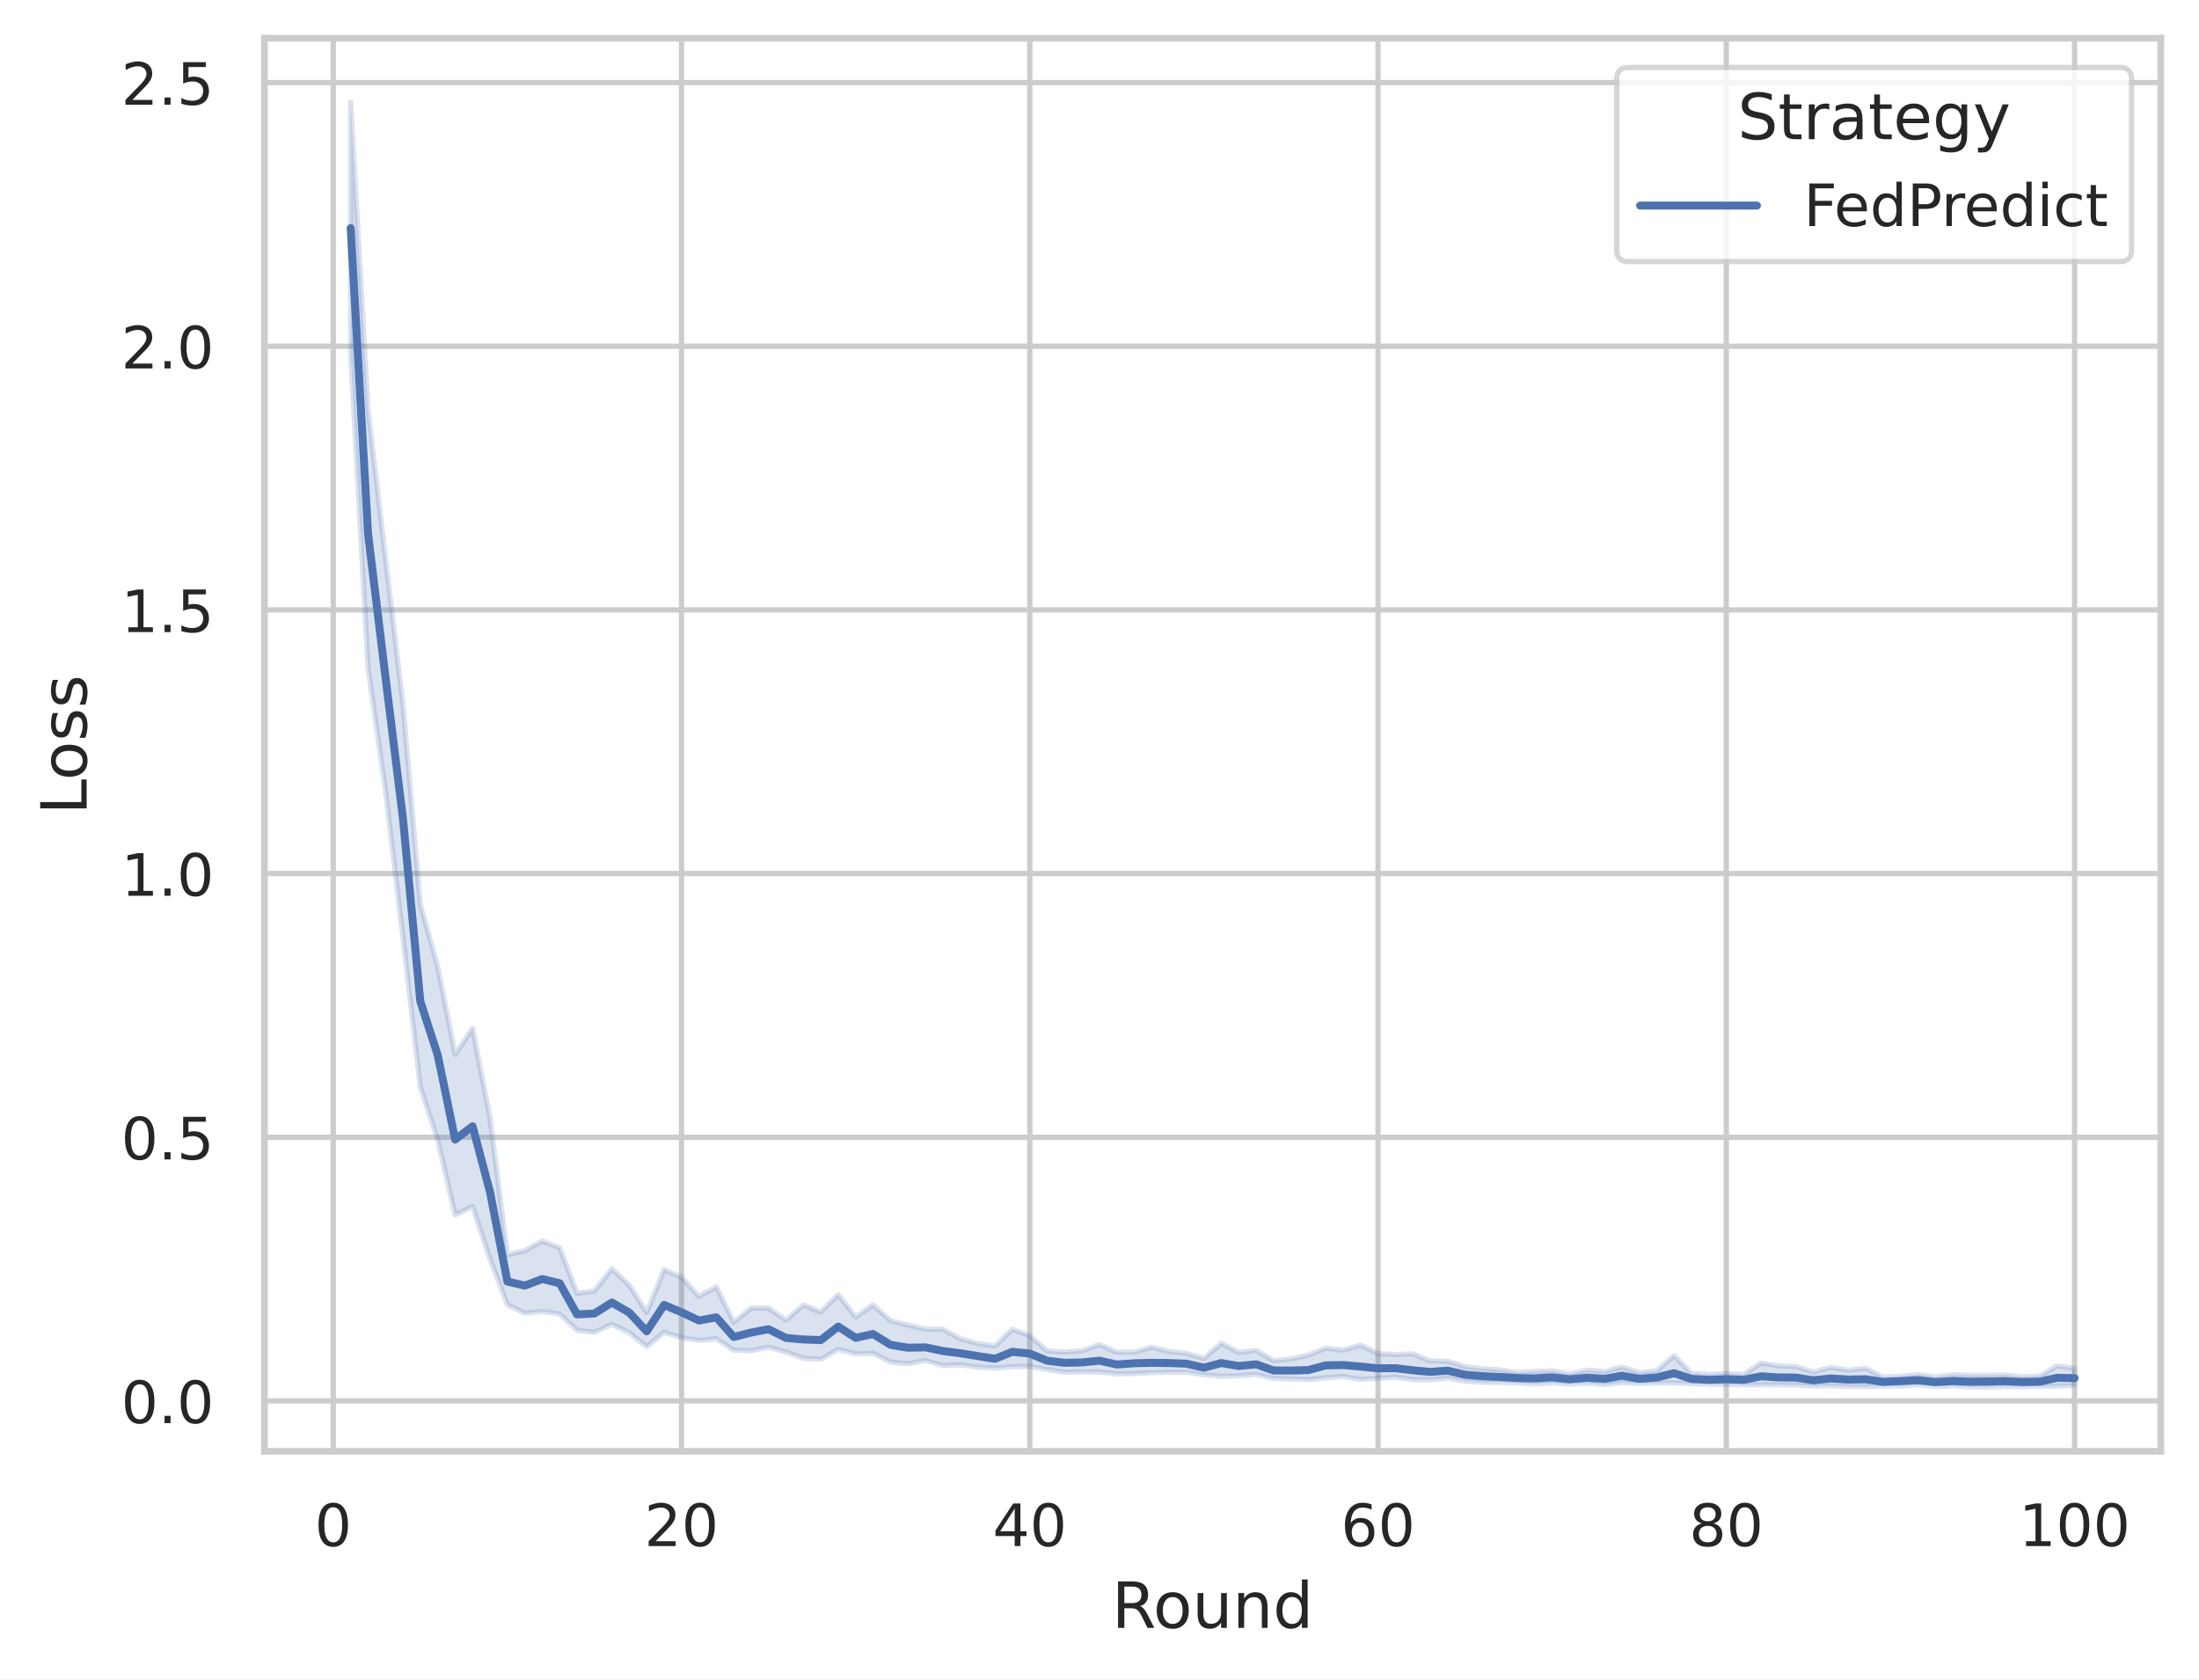
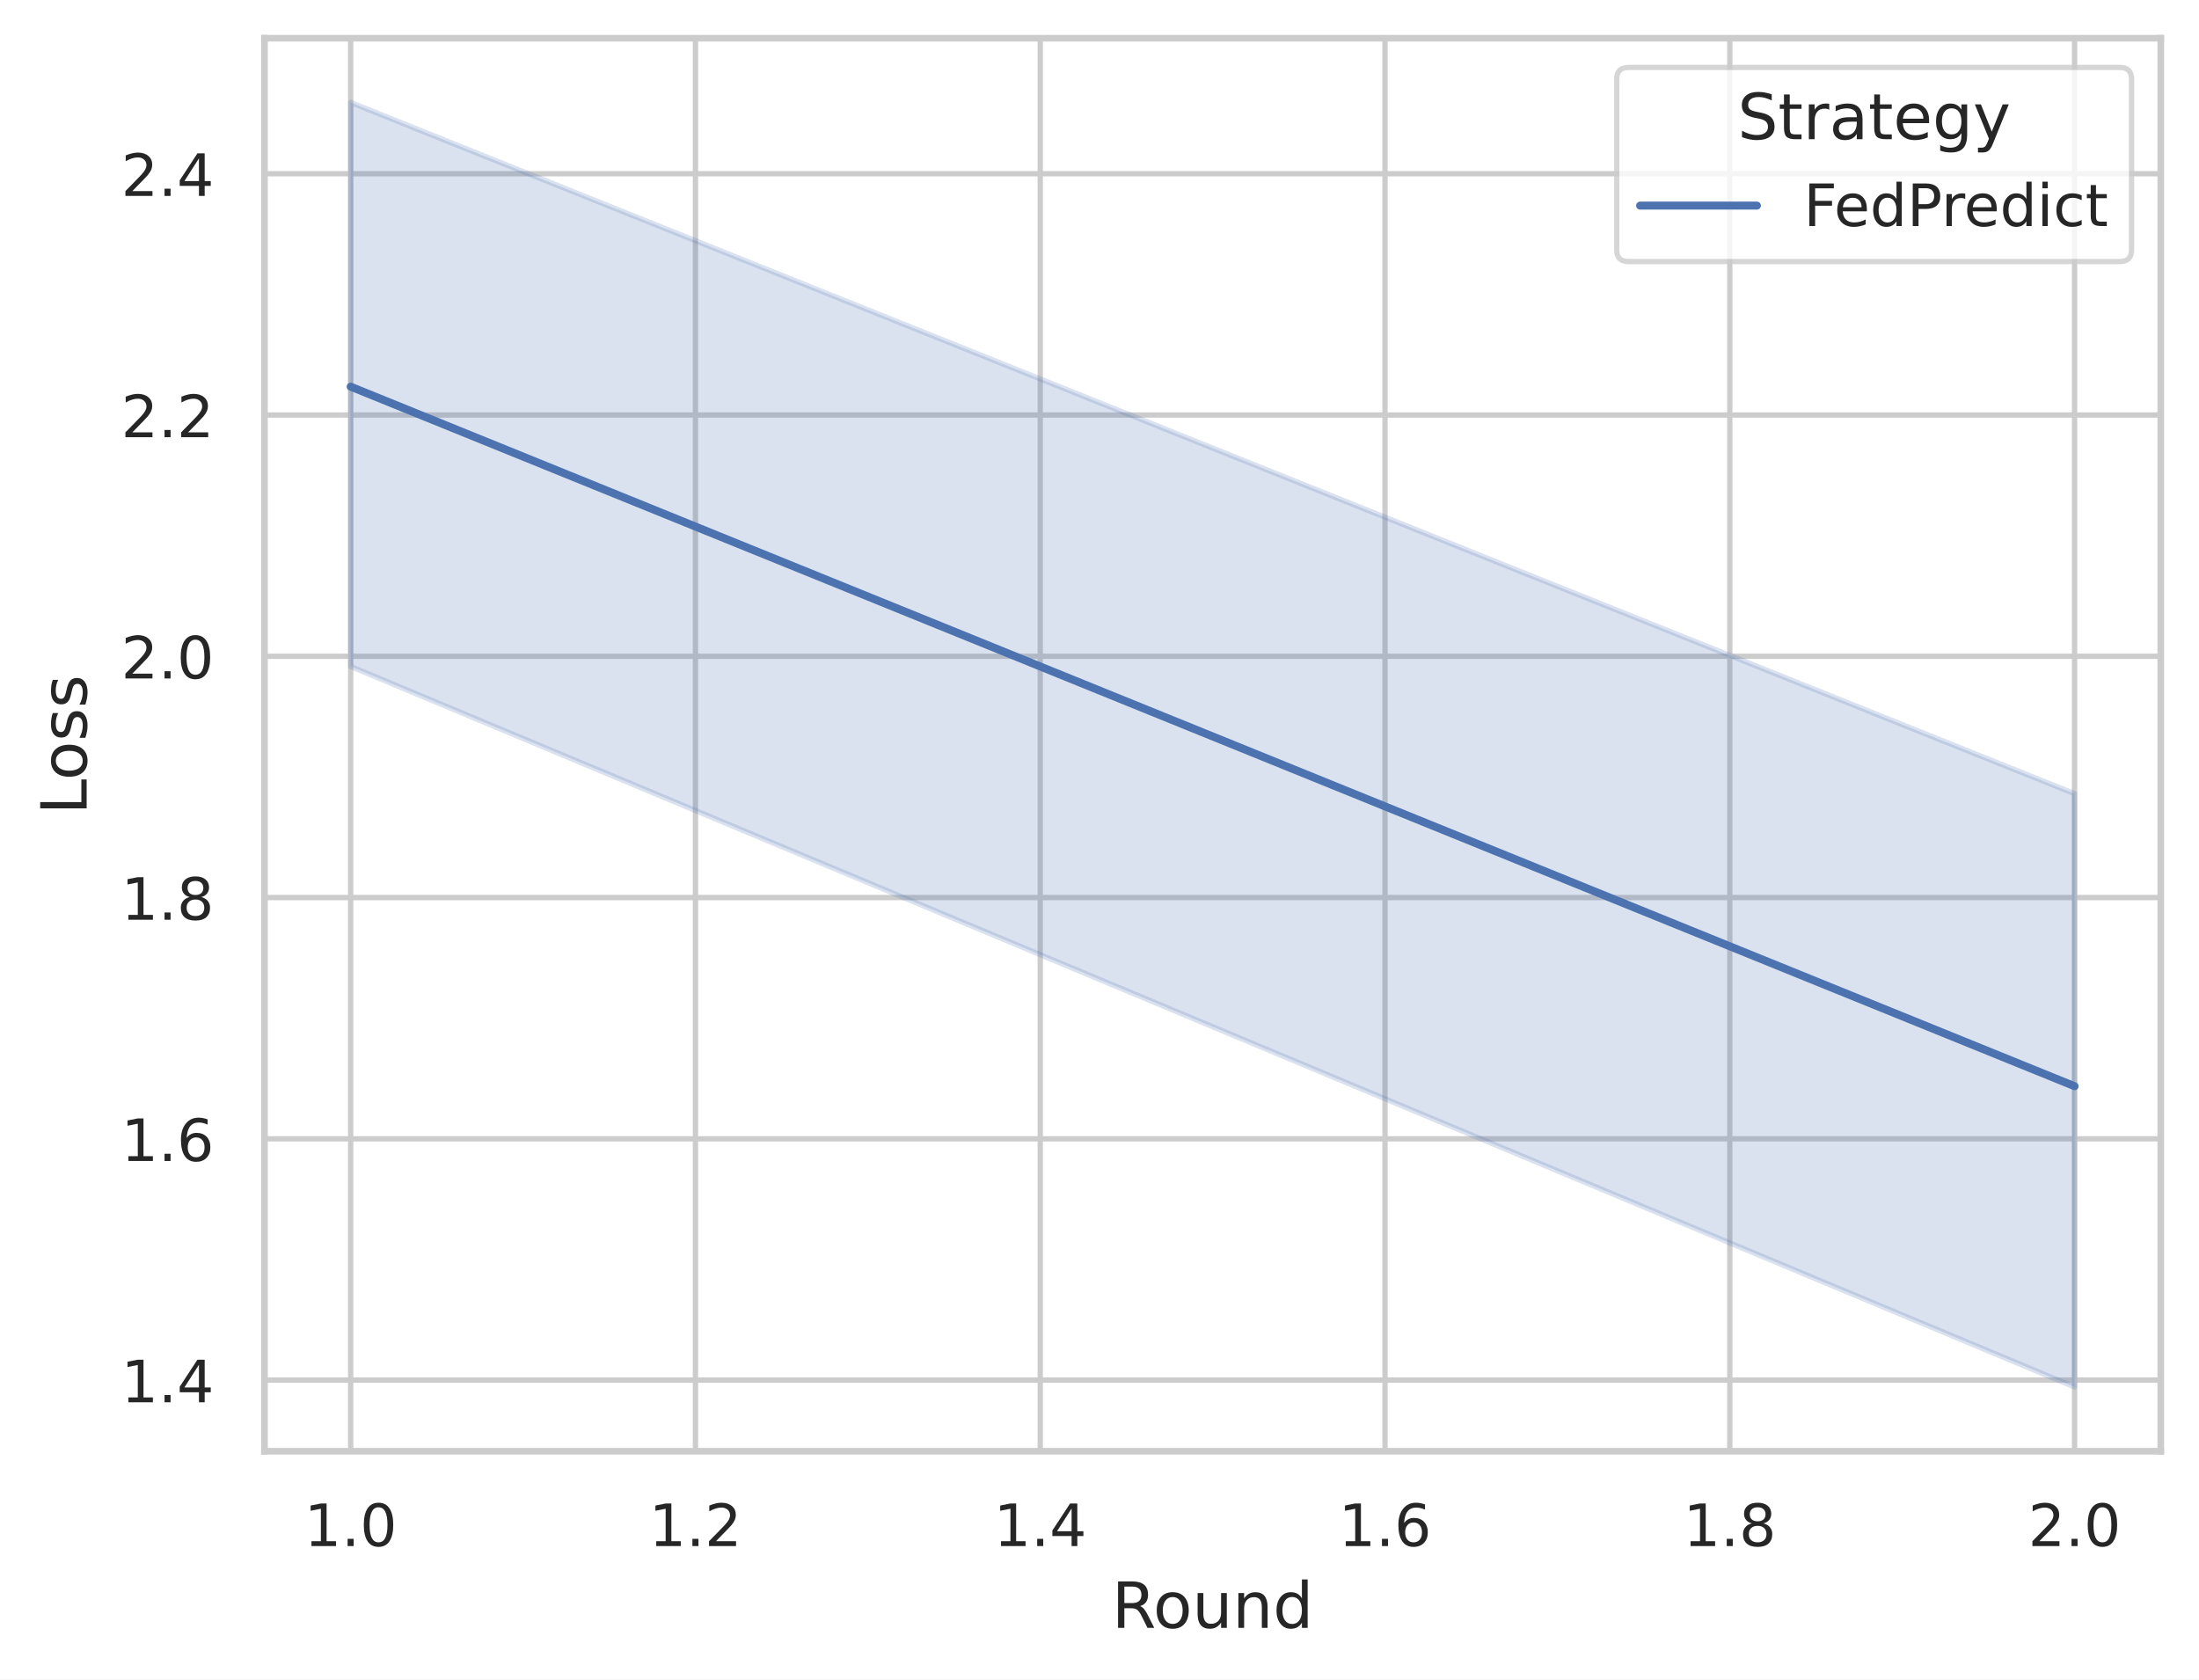
<svg xmlns="http://www.w3.org/2000/svg" xmlns:xlink="http://www.w3.org/1999/xlink" width="414.127pt" height="316.272pt" viewBox="0 0 414.127 316.272" version="1.1">
  <defs>
    <style type="text/css">*{stroke-linejoin: round; stroke-linecap: butt}</style>
  </defs>
  <g id="figure_1">
    <g id="patch_1">
      <path d="M 0 316.272  L 414.127 316.272  L 414.127 0  L 0 0  z " style="fill: #ffffff" />
    </g>
    <g id="axes_1">
      <g id="patch_2">
        <path d="M 49.807 273.312  L 406.927 273.312  L 406.927 7.2  L 49.807 7.2  z " style="fill: #ffffff" />
      </g>
      <g id="matplotlib.axis_1">
        <g id="xtick_1">
          <g id="line2d_1">
-             <path d="M 62.761 273.312  L 62.761 7.2  " clip-path="url(#p54bcecc5cb)" style="fill: none; stroke: #cccccc; stroke-linecap: round" />
+             <path d="M 66.04 273.312  L 66.04 7.2  " clip-path="url(#p4913ba29d7)" style="fill: none; stroke: #cccccc; stroke-linecap: round" />
          </g>
          <g id="text_1">
-             <g style="fill: #262626" transform="translate(59.2612 291.1703) scale(0.11 -0.11)">
-               <defs>
+             <g style="fill: #262626" transform="translate(57.2932 291.1703) scale(0.11 -0.11)">
+               <defs>
+                 <path id="DejaVuSans-31" d="M 794 531  L 1825 531  L 1825 4091  L 703 3866  L 703 4441  L 1819 4666  L 2450 4666  L 2450 531  L 3481 531  L 3481 0  L 794 0  L 794 531  z " transform="scale(0.015625)" />
+                 <path id="DejaVuSans-2e" d="M 684 794  L 1344 794  L 1344 0  L 684 0  L 684 794  z " transform="scale(0.015625)" />
                <path id="DejaVuSans-30" d="M 2034 4250  Q 1547 4250 1301 3770  Q 1056 3291 1056 2328  Q 1056 1369 1301 889  Q 1547 409 2034 409  Q 2525 409 2770 889  Q 3016 1369 3016 2328  Q 3016 3291 2770 3770  Q 2525 4250 2034 4250  z M 2034 4750  Q 2819 4750 3233 4129  Q 3647 3509 3647 2328  Q 3647 1150 3233 529  Q 2819 -91 2034 -91  Q 1250 -91 836 529  Q 422 1150 422 2328  Q 422 3509 836 4129  Q 1250 4750 2034 4750  z " transform="scale(0.015625)" />
              </defs>
-               <use xlink:href="#DejaVuSans-30" />
+               <use xlink:href="#DejaVuSans-31" />
+               <use xlink:href="#DejaVuSans-2e" x="63.623" />
+               <use xlink:href="#DejaVuSans-30" x="95.41" />
            </g>
          </g>
        </g>
        <g id="xtick_2">
          <g id="line2d_2">
-             <path d="M 128.347 273.312  L 128.347 7.2  " clip-path="url(#p54bcecc5cb)" style="fill: none; stroke: #cccccc; stroke-linecap: round" />
+             <path d="M 130.971 273.312  L 130.971 7.2  " clip-path="url(#p4913ba29d7)" style="fill: none; stroke: #cccccc; stroke-linecap: round" />
          </g>
          <g id="text_2">
-             <g style="fill: #262626" transform="translate(121.3486 291.1703) scale(0.11 -0.11)">
+             <g style="fill: #262626" transform="translate(122.2241 291.1703) scale(0.11 -0.11)">
              <defs>
                <path id="DejaVuSans-32" d="M 1228 531  L 3431 531  L 3431 0  L 469 0  L 469 531  Q 828 903 1448 1529  Q 2069 2156 2228 2338  Q 2531 2678 2651 2914  Q 2772 3150 2772 3378  Q 2772 3750 2511 3984  Q 2250 4219 1831 4219  Q 1534 4219 1204 4116  Q 875 4013 500 3803  L 500 4441  Q 881 4594 1212 4672  Q 1544 4750 1819 4750  Q 2544 4750 2975 4387  Q 3406 4025 3406 3419  Q 3406 3131 3298 2873  Q 3191 2616 2906 2266  Q 2828 2175 2409 1742  Q 1991 1309 1228 531  z " transform="scale(0.015625)" />
              </defs>
-               <use xlink:href="#DejaVuSans-32" />
-               <use xlink:href="#DejaVuSans-30" x="63.623" />
+               <use xlink:href="#DejaVuSans-31" />
+               <use xlink:href="#DejaVuSans-2e" x="63.623" />
+               <use xlink:href="#DejaVuSans-32" x="95.41" />
            </g>
          </g>
        </g>
        <g id="xtick_3">
          <g id="line2d_3">
-             <path d="M 193.934 273.312  L 193.934 7.2  " clip-path="url(#p54bcecc5cb)" style="fill: none; stroke: #cccccc; stroke-linecap: round" />
+             <path d="M 195.902 273.312  L 195.902 7.2  " clip-path="url(#p4913ba29d7)" style="fill: none; stroke: #cccccc; stroke-linecap: round" />
          </g>
          <g id="text_3">
-             <g style="fill: #262626" transform="translate(186.9354 291.1703) scale(0.11 -0.11)">
+             <g style="fill: #262626" transform="translate(187.155 291.1703) scale(0.11 -0.11)">
              <defs>
                <path id="DejaVuSans-34" d="M 2419 4116  L 825 1625  L 2419 1625  L 2419 4116  z M 2253 4666  L 3047 4666  L 3047 1625  L 3713 1625  L 3713 1100  L 3047 1100  L 3047 0  L 2419 0  L 2419 1100  L 313 1100  L 313 1709  L 2253 4666  z " transform="scale(0.015625)" />
              </defs>
-               <use xlink:href="#DejaVuSans-34" />
-               <use xlink:href="#DejaVuSans-30" x="63.623" />
+               <use xlink:href="#DejaVuSans-31" />
+               <use xlink:href="#DejaVuSans-2e" x="63.623" />
+               <use xlink:href="#DejaVuSans-34" x="95.41" />
            </g>
          </g>
        </g>
        <g id="xtick_4">
          <g id="line2d_4">
-             <path d="M 259.521 273.312  L 259.521 7.2  " clip-path="url(#p54bcecc5cb)" style="fill: none; stroke: #cccccc; stroke-linecap: round" />
+             <path d="M 260.833 273.312  L 260.833 7.2  " clip-path="url(#p4913ba29d7)" style="fill: none; stroke: #cccccc; stroke-linecap: round" />
          </g>
          <g id="text_4">
-             <g style="fill: #262626" transform="translate(252.5222 291.1703) scale(0.11 -0.11)">
+             <g style="fill: #262626" transform="translate(252.0859 291.1703) scale(0.11 -0.11)">
              <defs>
                <path id="DejaVuSans-36" d="M 2113 2584  Q 1688 2584 1439 2293  Q 1191 2003 1191 1497  Q 1191 994 1439 701  Q 1688 409 2113 409  Q 2538 409 2786 701  Q 3034 994 3034 1497  Q 3034 2003 2786 2293  Q 2538 2584 2113 2584  z M 3366 4563  L 3366 3988  Q 3128 4100 2886 4159  Q 2644 4219 2406 4219  Q 1781 4219 1451 3797  Q 1122 3375 1075 2522  Q 1259 2794 1537 2939  Q 1816 3084 2150 3084  Q 2853 3084 3261 2657  Q 3669 2231 3669 1497  Q 3669 778 3244 343  Q 2819 -91 2113 -91  Q 1303 -91 875 529  Q 447 1150 447 2328  Q 447 3434 972 4092  Q 1497 4750 2381 4750  Q 2619 4750 2861 4703  Q 3103 4656 3366 4563  z " transform="scale(0.015625)" />
              </defs>
-               <use xlink:href="#DejaVuSans-36" />
-               <use xlink:href="#DejaVuSans-30" x="63.623" />
+               <use xlink:href="#DejaVuSans-31" />
+               <use xlink:href="#DejaVuSans-2e" x="63.623" />
+               <use xlink:href="#DejaVuSans-36" x="95.41" />
            </g>
          </g>
        </g>
        <g id="xtick_5">
          <g id="line2d_5">
-             <path d="M 325.108 273.312  L 325.108 7.2  " clip-path="url(#p54bcecc5cb)" style="fill: none; stroke: #cccccc; stroke-linecap: round" />
+             <path d="M 325.764 273.312  L 325.764 7.2  " clip-path="url(#p4913ba29d7)" style="fill: none; stroke: #cccccc; stroke-linecap: round" />
          </g>
          <g id="text_5">
-             <g style="fill: #262626" transform="translate(318.1089 291.1703) scale(0.11 -0.11)">
+             <g style="fill: #262626" transform="translate(317.0168 291.1703) scale(0.11 -0.11)">
              <defs>
                <path id="DejaVuSans-38" d="M 2034 2216  Q 1584 2216 1326 1975  Q 1069 1734 1069 1313  Q 1069 891 1326 650  Q 1584 409 2034 409  Q 2484 409 2743 651  Q 3003 894 3003 1313  Q 3003 1734 2745 1975  Q 2488 2216 2034 2216  z M 1403 2484  Q 997 2584 770 2862  Q 544 3141 544 3541  Q 544 4100 942 4425  Q 1341 4750 2034 4750  Q 2731 4750 3128 4425  Q 3525 4100 3525 3541  Q 3525 3141 3298 2862  Q 3072 2584 2669 2484  Q 3125 2378 3379 2068  Q 3634 1759 3634 1313  Q 3634 634 3220 271  Q 2806 -91 2034 -91  Q 1263 -91 848 271  Q 434 634 434 1313  Q 434 1759 690 2068  Q 947 2378 1403 2484  z M 1172 3481  Q 1172 3119 1398 2916  Q 1625 2713 2034 2713  Q 2441 2713 2670 2916  Q 2900 3119 2900 3481  Q 2900 3844 2670 4047  Q 2441 4250 2034 4250  Q 1625 4250 1398 4047  Q 1172 3844 1172 3481  z " transform="scale(0.015625)" />
              </defs>
-               <use xlink:href="#DejaVuSans-38" />
-               <use xlink:href="#DejaVuSans-30" x="63.623" />
+               <use xlink:href="#DejaVuSans-31" />
+               <use xlink:href="#DejaVuSans-2e" x="63.623" />
+               <use xlink:href="#DejaVuSans-38" x="95.41" />
            </g>
          </g>
        </g>
        <g id="xtick_6">
          <g id="line2d_6">
-             <path d="M 390.694 273.312  L 390.694 7.2  " clip-path="url(#p54bcecc5cb)" style="fill: none; stroke: #cccccc; stroke-linecap: round" />
+             <path d="M 390.694 273.312  L 390.694 7.2  " clip-path="url(#p4913ba29d7)" style="fill: none; stroke: #cccccc; stroke-linecap: round" />
          </g>
          <g id="text_6">
-             <g style="fill: #262626" transform="translate(380.1963 291.1703) scale(0.11 -0.11)">
-               <defs>
-                 <path id="DejaVuSans-31" d="M 794 531  L 1825 531  L 1825 4091  L 703 3866  L 703 4441  L 1819 4666  L 2450 4666  L 2450 531  L 3481 531  L 3481 0  L 794 0  L 794 531  z " transform="scale(0.015625)" />
-               </defs>
-               <use xlink:href="#DejaVuSans-31" />
-               <use xlink:href="#DejaVuSans-30" x="63.623" />
-               <use xlink:href="#DejaVuSans-30" x="127.246" />
+             <g style="fill: #262626" transform="translate(381.9477 291.1703) scale(0.11 -0.11)">
+               <use xlink:href="#DejaVuSans-32" />
+               <use xlink:href="#DejaVuSans-2e" x="63.623" />
+               <use xlink:href="#DejaVuSans-30" x="95.41" />
            </g>
          </g>
        </g>
        <g id="text_7">
          <g style="fill: #262626" transform="translate(209.3828 306.5761) scale(0.12 -0.12)">
            <defs>
              <path id="DejaVuSans-52" d="M 2841 2188  Q 3044 2119 3236 1894  Q 3428 1669 3622 1275  L 4263 0  L 3584 0  L 2988 1197  Q 2756 1666 2539 1819  Q 2322 1972 1947 1972  L 1259 1972  L 1259 0  L 628 0  L 628 4666  L 2053 4666  Q 2853 4666 3247 4331  Q 3641 3997 3641 3322  Q 3641 2881 3436 2590  Q 3231 2300 2841 2188  z M 1259 4147  L 1259 2491  L 2053 2491  Q 2509 2491 2742 2702  Q 2975 2913 2975 3322  Q 2975 3731 2742 3939  Q 2509 4147 2053 4147  L 1259 4147  z " transform="scale(0.015625)" />
              <path id="DejaVuSans-6f" d="M 1959 3097  Q 1497 3097 1228 2736  Q 959 2375 959 1747  Q 959 1119 1226 758  Q 1494 397 1959 397  Q 2419 397 2687 759  Q 2956 1122 2956 1747  Q 2956 2369 2687 2733  Q 2419 3097 1959 3097  z M 1959 3584  Q 2709 3584 3137 3096  Q 3566 2609 3566 1747  Q 3566 888 3137 398  Q 2709 -91 1959 -91  Q 1206 -91 779 398  Q 353 888 353 1747  Q 353 2609 779 3096  Q 1206 3584 1959 3584  z " transform="scale(0.015625)" />
              <path id="DejaVuSans-75" d="M 544 1381  L 544 3500  L 1119 3500  L 1119 1403  Q 1119 906 1312 657  Q 1506 409 1894 409  Q 2359 409 2629 706  Q 2900 1003 2900 1516  L 2900 3500  L 3475 3500  L 3475 0  L 2900 0  L 2900 538  Q 2691 219 2414 64  Q 2138 -91 1772 -91  Q 1169 -91 856 284  Q 544 659 544 1381  z M 1991 3584  L 1991 3584  z " transform="scale(0.015625)" />
              <path id="DejaVuSans-6e" d="M 3513 2113  L 3513 0  L 2938 0  L 2938 2094  Q 2938 2591 2744 2837  Q 2550 3084 2163 3084  Q 1697 3084 1428 2787  Q 1159 2491 1159 1978  L 1159 0  L 581 0  L 581 3500  L 1159 3500  L 1159 2956  Q 1366 3272 1645 3428  Q 1925 3584 2291 3584  Q 2894 3584 3203 3211  Q 3513 2838 3513 2113  z " transform="scale(0.015625)" />
              <path id="DejaVuSans-64" d="M 2906 2969  L 2906 4863  L 3481 4863  L 3481 0  L 2906 0  L 2906 525  Q 2725 213 2448 61  Q 2172 -91 1784 -91  Q 1150 -91 751 415  Q 353 922 353 1747  Q 353 2572 751 3078  Q 1150 3584 1784 3584  Q 2172 3584 2448 3432  Q 2725 3281 2906 2969  z M 947 1747  Q 947 1113 1208 752  Q 1469 391 1925 391  Q 2381 391 2643 752  Q 2906 1113 2906 1747  Q 2906 2381 2643 2742  Q 2381 3103 1925 3103  Q 1469 3103 1208 2742  Q 947 2381 947 1747  z " transform="scale(0.015625)" />
            </defs>
            <use xlink:href="#DejaVuSans-52" />
            <use xlink:href="#DejaVuSans-6f" x="64.982" />
            <use xlink:href="#DejaVuSans-75" x="126.164" />
            <use xlink:href="#DejaVuSans-6e" x="189.543" />
            <use xlink:href="#DejaVuSans-64" x="252.922" />
          </g>
        </g>
      </g>
      <g id="matplotlib.axis_2">
        <g id="ytick_1">
          <g id="line2d_7">
-             <path d="M 49.807 263.83  L 406.927 263.83  " clip-path="url(#p54bcecc5cb)" style="fill: none; stroke: #cccccc; stroke-linecap: round" />
+             <path d="M 49.807 259.911  L 406.927 259.911  " clip-path="url(#p4913ba29d7)" style="fill: none; stroke: #cccccc; stroke-linecap: round" />
          </g>
          <g id="text_8">
-             <g style="fill: #262626" transform="translate(22.81375 268.0091) scale(0.11 -0.11)">
-               <defs>
-                 <path id="DejaVuSans-2e" d="M 684 794  L 1344 794  L 1344 0  L 684 0  L 684 794  z " transform="scale(0.015625)" />
-               </defs>
-               <use xlink:href="#DejaVuSans-30" />
-               <use xlink:href="#DejaVuSans-2e" x="63.623" />
-               <use xlink:href="#DejaVuSans-30" x="95.41" />
+             <g style="fill: #262626" transform="translate(22.81375 264.0901) scale(0.11 -0.11)">
+               <use xlink:href="#DejaVuSans-31" />
+               <use xlink:href="#DejaVuSans-2e" x="63.623" />
+               <use xlink:href="#DejaVuSans-34" x="95.41" />
            </g>
          </g>
        </g>
        <g id="ytick_2">
          <g id="line2d_8">
-             <path d="M 49.807 214.174  L 406.927 214.174  " clip-path="url(#p54bcecc5cb)" style="fill: none; stroke: #cccccc; stroke-linecap: round" />
+             <path d="M 49.807 214.473  L 406.927 214.473  " clip-path="url(#p4913ba29d7)" style="fill: none; stroke: #cccccc; stroke-linecap: round" />
          </g>
          <g id="text_9">
-             <g style="fill: #262626" transform="translate(22.81375 218.3528) scale(0.11 -0.11)">
-               <defs>
-                 <path id="DejaVuSans-35" d="M 691 4666  L 3169 4666  L 3169 4134  L 1269 4134  L 1269 2991  Q 1406 3038 1543 3061  Q 1681 3084 1819 3084  Q 2600 3084 3056 2656  Q 3513 2228 3513 1497  Q 3513 744 3044 326  Q 2575 -91 1722 -91  Q 1428 -91 1123 -41  Q 819 9 494 109  L 494 744  Q 775 591 1075 516  Q 1375 441 1709 441  Q 2250 441 2565 725  Q 2881 1009 2881 1497  Q 2881 1984 2565 2268  Q 2250 2553 1709 2553  Q 1456 2553 1204 2497  Q 953 2441 691 2322  L 691 4666  z " transform="scale(0.015625)" />
-               </defs>
-               <use xlink:href="#DejaVuSans-30" />
-               <use xlink:href="#DejaVuSans-2e" x="63.623" />
-               <use xlink:href="#DejaVuSans-35" x="95.41" />
+             <g style="fill: #262626" transform="translate(22.81375 218.6519) scale(0.11 -0.11)">
+               <use xlink:href="#DejaVuSans-31" />
+               <use xlink:href="#DejaVuSans-2e" x="63.623" />
+               <use xlink:href="#DejaVuSans-36" x="95.41" />
            </g>
          </g>
        </g>
        <g id="ytick_3">
          <g id="line2d_9">
-             <path d="M 49.807 164.517  L 406.927 164.517  " clip-path="url(#p54bcecc5cb)" style="fill: none; stroke: #cccccc; stroke-linecap: round" />
+             <path d="M 49.807 169.035  L 406.927 169.035  " clip-path="url(#p4913ba29d7)" style="fill: none; stroke: #cccccc; stroke-linecap: round" />
          </g>
          <g id="text_10">
-             <g style="fill: #262626" transform="translate(22.81375 168.6965) scale(0.11 -0.11)">
-               <use xlink:href="#DejaVuSans-31" />
-               <use xlink:href="#DejaVuSans-2e" x="63.623" />
-               <use xlink:href="#DejaVuSans-30" x="95.41" />
+             <g style="fill: #262626" transform="translate(22.81375 173.2138) scale(0.11 -0.11)">
+               <use xlink:href="#DejaVuSans-31" />
+               <use xlink:href="#DejaVuSans-2e" x="63.623" />
+               <use xlink:href="#DejaVuSans-38" x="95.41" />
            </g>
          </g>
        </g>
        <g id="ytick_4">
          <g id="line2d_10">
-             <path d="M 49.807 114.861  L 406.927 114.861  " clip-path="url(#p54bcecc5cb)" style="fill: none; stroke: #cccccc; stroke-linecap: round" />
+             <path d="M 49.807 123.597  L 406.927 123.597  " clip-path="url(#p4913ba29d7)" style="fill: none; stroke: #cccccc; stroke-linecap: round" />
          </g>
          <g id="text_11">
-             <g style="fill: #262626" transform="translate(22.81375 119.0402) scale(0.11 -0.11)">
-               <use xlink:href="#DejaVuSans-31" />
-               <use xlink:href="#DejaVuSans-2e" x="63.623" />
-               <use xlink:href="#DejaVuSans-35" x="95.41" />
+             <g style="fill: #262626" transform="translate(22.81375 127.7757) scale(0.11 -0.11)">
+               <use xlink:href="#DejaVuSans-32" />
+               <use xlink:href="#DejaVuSans-2e" x="63.623" />
+               <use xlink:href="#DejaVuSans-30" x="95.41" />
            </g>
          </g>
        </g>
        <g id="ytick_5">
          <g id="line2d_11">
-             <path d="M 49.807 65.205  L 406.927 65.205  " clip-path="url(#p54bcecc5cb)" style="fill: none; stroke: #cccccc; stroke-linecap: round" />
+             <path d="M 49.807 78.158  L 406.927 78.158  " clip-path="url(#p4913ba29d7)" style="fill: none; stroke: #cccccc; stroke-linecap: round" />
          </g>
          <g id="text_12">
-             <g style="fill: #262626" transform="translate(22.81375 69.38384) scale(0.11 -0.11)">
-               <use xlink:href="#DejaVuSans-32" />
-               <use xlink:href="#DejaVuSans-2e" x="63.623" />
-               <use xlink:href="#DejaVuSans-30" x="95.41" />
+             <g style="fill: #262626" transform="translate(22.81375 82.33753) scale(0.11 -0.11)">
+               <use xlink:href="#DejaVuSans-32" />
+               <use xlink:href="#DejaVuSans-2e" x="63.623" />
+               <use xlink:href="#DejaVuSans-32" x="95.41" />
            </g>
          </g>
        </g>
        <g id="ytick_6">
          <g id="line2d_12">
-             <path d="M 49.807 15.548  L 406.927 15.548  " clip-path="url(#p54bcecc5cb)" style="fill: none; stroke: #cccccc; stroke-linecap: round" />
+             <path d="M 49.807 32.72  L 406.927 32.72  " clip-path="url(#p4913ba29d7)" style="fill: none; stroke: #cccccc; stroke-linecap: round" />
          </g>
          <g id="text_13">
-             <g style="fill: #262626" transform="translate(22.81375 19.72751) scale(0.11 -0.11)">
-               <use xlink:href="#DejaVuSans-32" />
-               <use xlink:href="#DejaVuSans-2e" x="63.623" />
-               <use xlink:href="#DejaVuSans-35" x="95.41" />
+             <g style="fill: #262626" transform="translate(22.81375 36.89939) scale(0.11 -0.11)">
+               <use xlink:href="#DejaVuSans-32" />
+               <use xlink:href="#DejaVuSans-2e" x="63.623" />
+               <use xlink:href="#DejaVuSans-34" x="95.41" />
            </g>
          </g>
        </g>
        <g id="text_14">
          <g style="fill: #262626" transform="translate(16.31812 153.4166) rotate(-90) scale(0.12 -0.12)">
            <defs>
              <path id="DejaVuSans-4c" d="M 628 4666  L 1259 4666  L 1259 531  L 3531 531  L 3531 0  L 628 0  L 628 4666  z " transform="scale(0.015625)" />
              <path id="DejaVuSans-73" d="M 2834 3397  L 2834 2853  Q 2591 2978 2328 3040  Q 2066 3103 1784 3103  Q 1356 3103 1142 2972  Q 928 2841 928 2578  Q 928 2378 1081 2264  Q 1234 2150 1697 2047  L 1894 2003  Q 2506 1872 2764 1633  Q 3022 1394 3022 966  Q 3022 478 2636 193  Q 2250 -91 1575 -91  Q 1294 -91 989 -36  Q 684 19 347 128  L 347 722  Q 666 556 975 473  Q 1284 391 1588 391  Q 1994 391 2212 530  Q 2431 669 2431 922  Q 2431 1156 2273 1281  Q 2116 1406 1581 1522  L 1381 1569  Q 847 1681 609 1914  Q 372 2147 372 2553  Q 372 3047 722 3315  Q 1072 3584 1716 3584  Q 2034 3584 2315 3537  Q 2597 3491 2834 3397  z " transform="scale(0.015625)" />
            </defs>
            <use xlink:href="#DejaVuSans-4c" />
            <use xlink:href="#DejaVuSans-6f" x="53.963" />
            <use xlink:href="#DejaVuSans-73" x="115.145" />
            <use xlink:href="#DejaVuSans-73" x="167.244" />
          </g>
        </g>
      </g>
      <g id="PolyCollection_1">
        <defs>
-           <path id="m0087b0a313" d="M 66.04 -296.976  L 66.04 -249.532  L 69.319 -190.462  L 72.599 -167.314  L 75.878 -139.782  L 79.157 -111.518  L 82.437 -101.611  L 85.716 -87.465  L 88.995 -89.05  L 92.275 -79.201  L 95.554 -70.572  L 98.833 -68.954  L 102.113 -69.277  L 105.392 -68.821  L 108.671 -65.745  L 111.951 -65.378  L 115.23 -66.859  L 118.509 -65.295  L 121.789 -62.657  L 125.068 -65.358  L 128.347 -64.348  L 131.627 -63.825  L 134.906 -64.161  L 138.185 -61.985  L 141.465 -61.9  L 144.744 -62.567  L 148.023 -61.666  L 151.303 -60.448  L 154.582 -60.287  L 157.861 -62.147  L 161.141 -61.309  L 164.42 -61.419  L 167.699 -59.747  L 170.979 -59.44  L 174.258 -60.059  L 177.537 -59.114  L 180.817 -59.227  L 184.096 -58.816  L 187.375 -58.641  L 190.655 -58.887  L 193.934 -58.956  L 197.213 -58.348  L 200.493 -57.844  L 203.772 -57.922  L 207.051 -57.889  L 210.331 -57.533  L 213.61 -57.604  L 216.89 -57.763  L 220.169 -57.832  L 223.448 -57.83  L 226.728 -57.38  L 230.007 -57.081  L 233.286 -57.184  L 236.566 -57.418  L 239.845 -56.691  L 243.124 -56.582  L 246.404 -56.471  L 249.683 -56.794  L 252.962 -57.066  L 256.242 -56.491  L 259.521 -56.711  L 262.8 -56.935  L 266.08 -56.46  L 269.359 -56.441  L 272.638 -56.732  L 275.918 -56.173  L 279.197 -55.925  L 282.476 -55.944  L 285.756 -55.826  L 289.035 -55.633  L 292.314 -55.831  L 295.594 -55.627  L 298.873 -55.808  L 302.152 -55.512  L 305.432 -55.869  L 308.711 -55.754  L 311.99 -55.796  L 315.27 -55.846  L 318.549 -55.674  L 321.828 -55.591  L 325.108 -55.558  L 328.387 -55.476  L 331.666 -55.482  L 334.946 -55.479  L 338.225 -55.423  L 341.504 -55.236  L 344.784 -55.31  L 348.063 -55.167  L 351.342 -55.146  L 354.622 -55.23  L 357.901 -55.242  L 361.18 -55.464  L 364.46 -55.152  L 367.739 -55.281  L 371.018 -55.06  L 374.298 -55.056  L 377.577 -55.154  L 380.856 -55.123  L 384.136 -55.177  L 387.415 -55.236  L 390.694 -55.333  L 390.694 -58.571  L 390.694 -58.571  L 387.415 -59.035  L 384.136 -57.107  L 380.856 -56.983  L 377.577 -57.328  L 374.298 -57.248  L 371.018 -57.251  L 367.739 -57.361  L 364.46 -56.963  L 361.18 -57.407  L 357.901 -57.065  L 354.622 -56.971  L 351.342 -58.571  L 348.063 -58.222  L 344.784 -58.75  L 341.504 -57.858  L 338.225 -58.903  L 334.946 -59.026  L 331.666 -59.575  L 328.387 -57.436  L 325.108 -57.615  L 321.828 -57.43  L 318.549 -57.635  L 315.27 -60.963  L 311.99 -58.111  L 308.711 -57.758  L 305.432 -58.811  L 302.152 -57.962  L 298.873 -58.219  L 295.594 -57.54  L 292.314 -58.099  L 289.035 -58.004  L 285.756 -57.765  L 282.476 -58.294  L 279.197 -58.482  L 275.918 -58.903  L 272.638 -59.905  L 269.359 -59.976  L 266.08 -61.301  L 262.8 -61.161  L 259.521 -61.354  L 256.242 -62.954  L 252.962 -61.991  L 249.683 -62.368  L 246.404 -61.056  L 243.124 -60.315  L 239.845 -60.019  L 236.566 -61.944  L 233.286 -61.582  L 230.007 -63.301  L 226.728 -60.446  L 223.448 -61.372  L 220.169 -61.733  L 216.89 -62.554  L 213.61 -61.62  L 210.331 -61.615  L 207.051 -63.05  L 203.772 -61.868  L 200.493 -61.639  L 197.213 -61.84  L 193.934 -64.728  L 190.655 -65.927  L 187.375 -62.787  L 184.096 -63.244  L 180.817 -64.147  L 177.537 -65.932  L 174.258 -65.952  L 170.979 -66.728  L 167.699 -67.541  L 164.42 -70.524  L 161.141 -68.235  L 157.861 -72.435  L 154.582 -69.201  L 151.303 -70.51  L 148.023 -67.655  L 144.744 -69.916  L 141.465 -69.925  L 138.185 -67.239  L 134.906 -73.923  L 131.627 -72.106  L 128.347 -75.745  L 125.068 -77.119  L 121.789 -69.106  L 118.509 -74.213  L 115.23 -77.327  L 111.951 -73.143  L 108.671 -72.694  L 105.392 -81.274  L 102.113 -82.552  L 98.833 -80.731  L 95.554 -79.951  L 92.275 -105.71  L 88.995 -122.592  L 85.716 -117.71  L 82.437 -134.175  L 79.157 -145.913  L 75.878 -183.709  L 72.599 -211.095  L 69.319 -239.133  L 66.04 -296.976  z " style="stroke: #4c72b0; stroke-opacity: 0.2" />
+           <path id="m4026552ce0" d="M 66.04 -296.976  L 66.04 -190.76  L 390.694 -55.056  L 390.694 -166.802  L 390.694 -166.802  L 66.04 -296.976  z " style="stroke: #4c72b0; stroke-opacity: 0.2" />
        </defs>
-         <g clip-path="url(#p54bcecc5cb)">
-           <use xlink:href="#m0087b0a313" x="0" y="316.272" style="fill: #4c72b0; fill-opacity: 0.2; stroke: #4c72b0; stroke-opacity: 0.2" />
+         <g clip-path="url(#p4913ba29d7)">
+           <use xlink:href="#m4026552ce0" x="0" y="316.272" style="fill: #4c72b0; fill-opacity: 0.2; stroke: #4c72b0; stroke-opacity: 0.2" />
        </g>
      </g>
      <g id="line2d_13">
-         <path d="M 66.04 42.969  L 69.319 100.597  L 72.599 127.541  L 75.878 154.05  L 79.157 188.583  L 82.437 198.721  L 85.716 214.61  L 88.995 212.109  L 92.275 224.455  L 95.554 241.347  L 98.833 242.118  L 102.113 240.875  L 105.392 241.673  L 108.671 247.537  L 111.951 247.371  L 115.23 245.306  L 118.509 247.201  L 121.789 250.728  L 125.068 245.76  L 128.347 247.141  L 131.627 248.693  L 134.906 248.095  L 138.185 251.796  L 141.465 250.955  L 144.744 250.33  L 148.023 251.974  L 151.303 252.26  L 154.582 252.376  L 157.861 249.835  L 161.141 251.952  L 164.42 251.236  L 167.699 253.264  L 170.979 253.817  L 174.258 253.746  L 177.537 254.429  L 180.817 254.858  L 184.096 255.382  L 187.375 255.894  L 190.655 254.591  L 193.934 254.917  L 197.213 256.269  L 200.493 256.653  L 203.772 256.588  L 207.051 256.253  L 210.331 256.979  L 213.61 256.741  L 216.89 256.656  L 220.169 256.7  L 223.448 256.825  L 226.728 257.577  L 230.007 256.702  L 233.286 257.263  L 236.566 256.94  L 239.845 258.1  L 243.124 258.112  L 246.404 258.016  L 249.683 257.137  L 252.962 257.08  L 256.242 257.364  L 259.521 257.696  L 262.8 257.668  L 266.08 258.071  L 269.359 258.367  L 272.638 258.13  L 275.918 258.897  L 279.197 259.177  L 282.476 259.327  L 285.756 259.526  L 289.035 259.582  L 292.314 259.387  L 295.594 259.761  L 298.873 259.455  L 302.152 259.677  L 305.432 259.088  L 308.711 259.665  L 311.99 259.425  L 315.27 258.609  L 318.549 259.693  L 321.828 259.864  L 325.108 259.755  L 328.387 259.858  L 331.666 259.195  L 334.946 259.41  L 338.225 259.442  L 341.504 259.948  L 344.784 259.599  L 348.063 259.81  L 351.342 259.751  L 354.622 260.25  L 357.901 260.108  L 361.18 259.929  L 364.46 260.292  L 367.739 260.095  L 371.018 260.224  L 374.298 260.185  L 377.577 260.123  L 380.856 260.274  L 384.136 260.212  L 387.415 259.475  L 390.694 259.55  " clip-path="url(#p54bcecc5cb)" style="fill: none; stroke: #4c72b0; stroke-width: 1.5; stroke-linecap: round" />
+         <path d="M 66.04 72.819  L 390.694 204.565  " clip-path="url(#p4913ba29d7)" style="fill: none; stroke: #4c72b0; stroke-width: 1.5; stroke-linecap: round" />
      </g>
      <g id="line2d_14" />
      <g id="patch_3">
        <path d="M 49.807 273.312  L 49.807 7.2  " style="fill: none; stroke: #cccccc; stroke-width: 1.25; stroke-linejoin: miter; stroke-linecap: square" />
      </g>
      <g id="patch_4">
        <path d="M 406.927 273.312  L 406.927 7.2  " style="fill: none; stroke: #cccccc; stroke-width: 1.25; stroke-linejoin: miter; stroke-linecap: square" />
      </g>
      <g id="patch_5">
        <path d="M 49.807 273.312  L 406.927 273.312  " style="fill: none; stroke: #cccccc; stroke-width: 1.25; stroke-linejoin: miter; stroke-linecap: square" />
      </g>
      <g id="patch_6">
        <path d="M 49.807 7.2  L 406.927 7.2  " style="fill: none; stroke: #cccccc; stroke-width: 1.25; stroke-linejoin: miter; stroke-linecap: square" />
      </g>
      <g id="legend_1">
        <g id="patch_7">
          <path d="M 306.671 49.26  L 399.227 49.26  Q 401.427 49.26 401.427 47.06  L 401.427 14.9  Q 401.427 12.7 399.227 12.7  L 306.671 12.7  Q 304.471 12.7 304.471 14.9  L 304.471 47.06  Q 304.471 49.26 306.671 49.26  z " style="fill: #ffffff; opacity: 0.8; stroke: #cccccc; stroke-linejoin: miter" />
        </g>
        <g id="text_15">
          <g style="fill: #262626" transform="translate(327.2399 26.21813) scale(0.12 -0.12)">
            <defs>
              <path id="DejaVuSans-53" d="M 3425 4513  L 3425 3897  Q 3066 4069 2747 4153  Q 2428 4238 2131 4238  Q 1616 4238 1336 4038  Q 1056 3838 1056 3469  Q 1056 3159 1242 3001  Q 1428 2844 1947 2747  L 2328 2669  Q 3034 2534 3370 2195  Q 3706 1856 3706 1288  Q 3706 609 3251 259  Q 2797 -91 1919 -91  Q 1588 -91 1214 -16  Q 841 59 441 206  L 441 856  Q 825 641 1194 531  Q 1563 422 1919 422  Q 2459 422 2753 634  Q 3047 847 3047 1241  Q 3047 1584 2836 1778  Q 2625 1972 2144 2069  L 1759 2144  Q 1053 2284 737 2584  Q 422 2884 422 3419  Q 422 4038 858 4394  Q 1294 4750 2059 4750  Q 2388 4750 2728 4690  Q 3069 4631 3425 4513  z " transform="scale(0.015625)" />
              <path id="DejaVuSans-74" d="M 1172 4494  L 1172 3500  L 2356 3500  L 2356 3053  L 1172 3053  L 1172 1153  Q 1172 725 1289 603  Q 1406 481 1766 481  L 2356 481  L 2356 0  L 1766 0  Q 1100 0 847 248  Q 594 497 594 1153  L 594 3053  L 172 3053  L 172 3500  L 594 3500  L 594 4494  L 1172 4494  z " transform="scale(0.015625)" />
              <path id="DejaVuSans-72" d="M 2631 2963  Q 2534 3019 2420 3045  Q 2306 3072 2169 3072  Q 1681 3072 1420 2755  Q 1159 2438 1159 1844  L 1159 0  L 581 0  L 581 3500  L 1159 3500  L 1159 2956  Q 1341 3275 1631 3429  Q 1922 3584 2338 3584  Q 2397 3584 2469 3576  Q 2541 3569 2628 3553  L 2631 2963  z " transform="scale(0.015625)" />
              <path id="DejaVuSans-61" d="M 2194 1759  Q 1497 1759 1228 1600  Q 959 1441 959 1056  Q 959 750 1161 570  Q 1363 391 1709 391  Q 2188 391 2477 730  Q 2766 1069 2766 1631  L 2766 1759  L 2194 1759  z M 3341 1997  L 3341 0  L 2766 0  L 2766 531  Q 2569 213 2275 61  Q 1981 -91 1556 -91  Q 1019 -91 701 211  Q 384 513 384 1019  Q 384 1609 779 1909  Q 1175 2209 1959 2209  L 2766 2209  L 2766 2266  Q 2766 2663 2505 2880  Q 2244 3097 1772 3097  Q 1472 3097 1187 3025  Q 903 2953 641 2809  L 641 3341  Q 956 3463 1253 3523  Q 1550 3584 1831 3584  Q 2591 3584 2966 3190  Q 3341 2797 3341 1997  z " transform="scale(0.015625)" />
              <path id="DejaVuSans-65" d="M 3597 1894  L 3597 1613  L 953 1613  Q 991 1019 1311 708  Q 1631 397 2203 397  Q 2534 397 2845 478  Q 3156 559 3463 722  L 3463 178  Q 3153 47 2828 -22  Q 2503 -91 2169 -91  Q 1331 -91 842 396  Q 353 884 353 1716  Q 353 2575 817 3079  Q 1281 3584 2069 3584  Q 2775 3584 3186 3129  Q 3597 2675 3597 1894  z M 3022 2063  Q 3016 2534 2758 2815  Q 2500 3097 2075 3097  Q 1594 3097 1305 2825  Q 1016 2553 972 2059  L 3022 2063  z " transform="scale(0.015625)" />
              <path id="DejaVuSans-67" d="M 2906 1791  Q 2906 2416 2648 2759  Q 2391 3103 1925 3103  Q 1463 3103 1205 2759  Q 947 2416 947 1791  Q 947 1169 1205 825  Q 1463 481 1925 481  Q 2391 481 2648 825  Q 2906 1169 2906 1791  z M 3481 434  Q 3481 -459 3084 -895  Q 2688 -1331 1869 -1331  Q 1566 -1331 1297 -1286  Q 1028 -1241 775 -1147  L 775 -588  Q 1028 -725 1275 -790  Q 1522 -856 1778 -856  Q 2344 -856 2625 -561  Q 2906 -266 2906 331  L 2906 616  Q 2728 306 2450 153  Q 2172 0 1784 0  Q 1141 0 747 490  Q 353 981 353 1791  Q 353 2603 747 3093  Q 1141 3584 1784 3584  Q 2172 3584 2450 3431  Q 2728 3278 2906 2969  L 2906 3500  L 3481 3500  L 3481 434  z " transform="scale(0.015625)" />
              <path id="DejaVuSans-79" d="M 2059 -325  Q 1816 -950 1584 -1140  Q 1353 -1331 966 -1331  L 506 -1331  L 506 -850  L 844 -850  Q 1081 -850 1212 -737  Q 1344 -625 1503 -206  L 1606 56  L 191 3500  L 800 3500  L 1894 763  L 2988 3500  L 3597 3500  L 2059 -325  z " transform="scale(0.015625)" />
            </defs>
            <use xlink:href="#DejaVuSans-53" />
            <use xlink:href="#DejaVuSans-74" x="63.477" />
            <use xlink:href="#DejaVuSans-72" x="102.686" />
            <use xlink:href="#DejaVuSans-61" x="143.799" />
            <use xlink:href="#DejaVuSans-74" x="205.078" />
            <use xlink:href="#DejaVuSans-65" x="244.287" />
            <use xlink:href="#DejaVuSans-67" x="305.811" />
            <use xlink:href="#DejaVuSans-79" x="369.287" />
          </g>
        </g>
        <g id="line2d_15">
          <path d="M 308.871 38.722  L 319.871 38.722  L 330.871 38.722  " style="fill: none; stroke: #4c72b0; stroke-width: 1.5; stroke-linecap: round" />
        </g>
        <g id="text_16">
          <g style="fill: #262626" transform="translate(339.6708 42.57203) scale(0.11 -0.11)">
            <defs>
              <path id="DejaVuSans-46" d="M 628 4666  L 3309 4666  L 3309 4134  L 1259 4134  L 1259 2759  L 3109 2759  L 3109 2228  L 1259 2228  L 1259 0  L 628 0  L 628 4666  z " transform="scale(0.015625)" />
              <path id="DejaVuSans-50" d="M 1259 4147  L 1259 2394  L 2053 2394  Q 2494 2394 2734 2622  Q 2975 2850 2975 3272  Q 2975 3691 2734 3919  Q 2494 4147 2053 4147  L 1259 4147  z M 628 4666  L 2053 4666  Q 2838 4666 3239 4311  Q 3641 3956 3641 3272  Q 3641 2581 3239 2228  Q 2838 1875 2053 1875  L 1259 1875  L 1259 0  L 628 0  L 628 4666  z " transform="scale(0.015625)" />
              <path id="DejaVuSans-69" d="M 603 3500  L 1178 3500  L 1178 0  L 603 0  L 603 3500  z M 603 4863  L 1178 4863  L 1178 4134  L 603 4134  L 603 4863  z " transform="scale(0.015625)" />
              <path id="DejaVuSans-63" d="M 3122 3366  L 3122 2828  Q 2878 2963 2633 3030  Q 2388 3097 2138 3097  Q 1578 3097 1268 2742  Q 959 2388 959 1747  Q 959 1106 1268 751  Q 1578 397 2138 397  Q 2388 397 2633 464  Q 2878 531 3122 666  L 3122 134  Q 2881 22 2623 -34  Q 2366 -91 2075 -91  Q 1284 -91 818 406  Q 353 903 353 1747  Q 353 2603 823 3093  Q 1294 3584 2113 3584  Q 2378 3584 2631 3529  Q 2884 3475 3122 3366  z " transform="scale(0.015625)" />
            </defs>
            <use xlink:href="#DejaVuSans-46" />
            <use xlink:href="#DejaVuSans-65" x="52.02" />
            <use xlink:href="#DejaVuSans-64" x="113.543" />
            <use xlink:href="#DejaVuSans-50" x="177.02" />
            <use xlink:href="#DejaVuSans-72" x="235.572" />
            <use xlink:href="#DejaVuSans-65" x="274.436" />
            <use xlink:href="#DejaVuSans-64" x="335.959" />
            <use xlink:href="#DejaVuSans-69" x="399.436" />
            <use xlink:href="#DejaVuSans-63" x="427.219" />
            <use xlink:href="#DejaVuSans-74" x="482.199" />
          </g>
        </g>
      </g>
    </g>
  </g>
  <defs>
-     <clipPath id="p54bcecc5cb">
+     <clipPath id="p4913ba29d7">
      <rect x="49.807" y="7.2" width="357.12" height="266.112" />
    </clipPath>
  </defs>
</svg>
